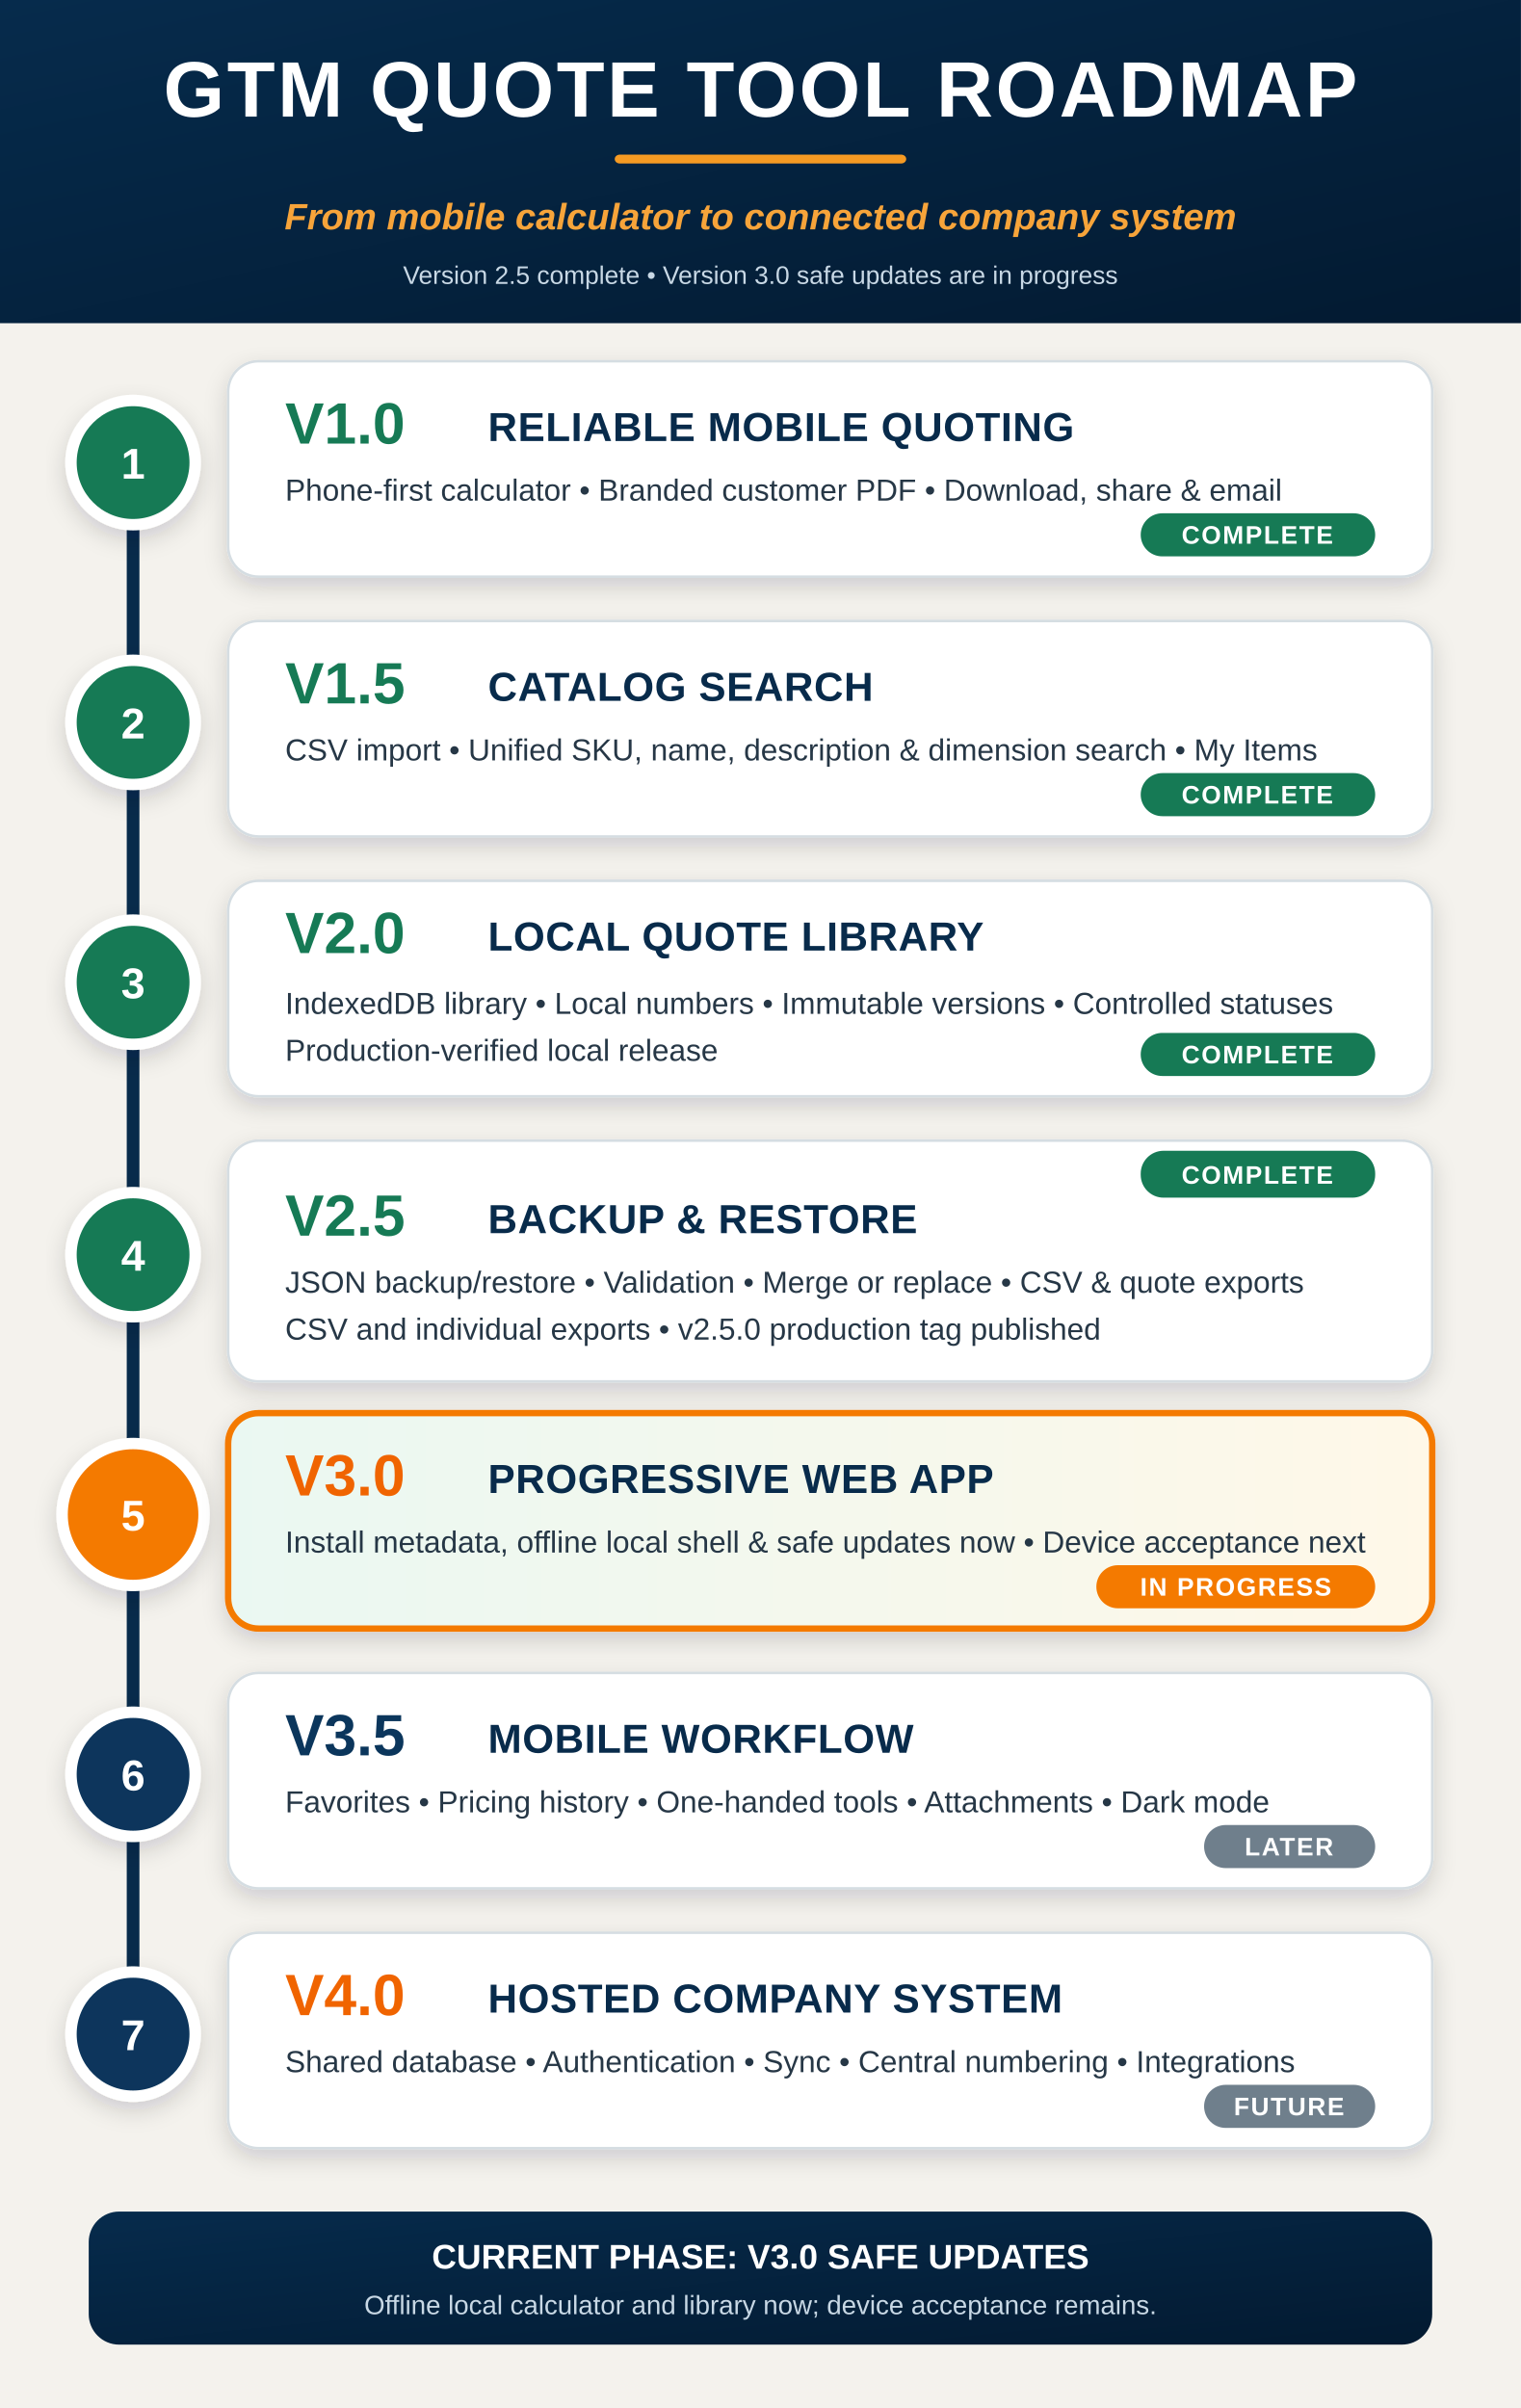
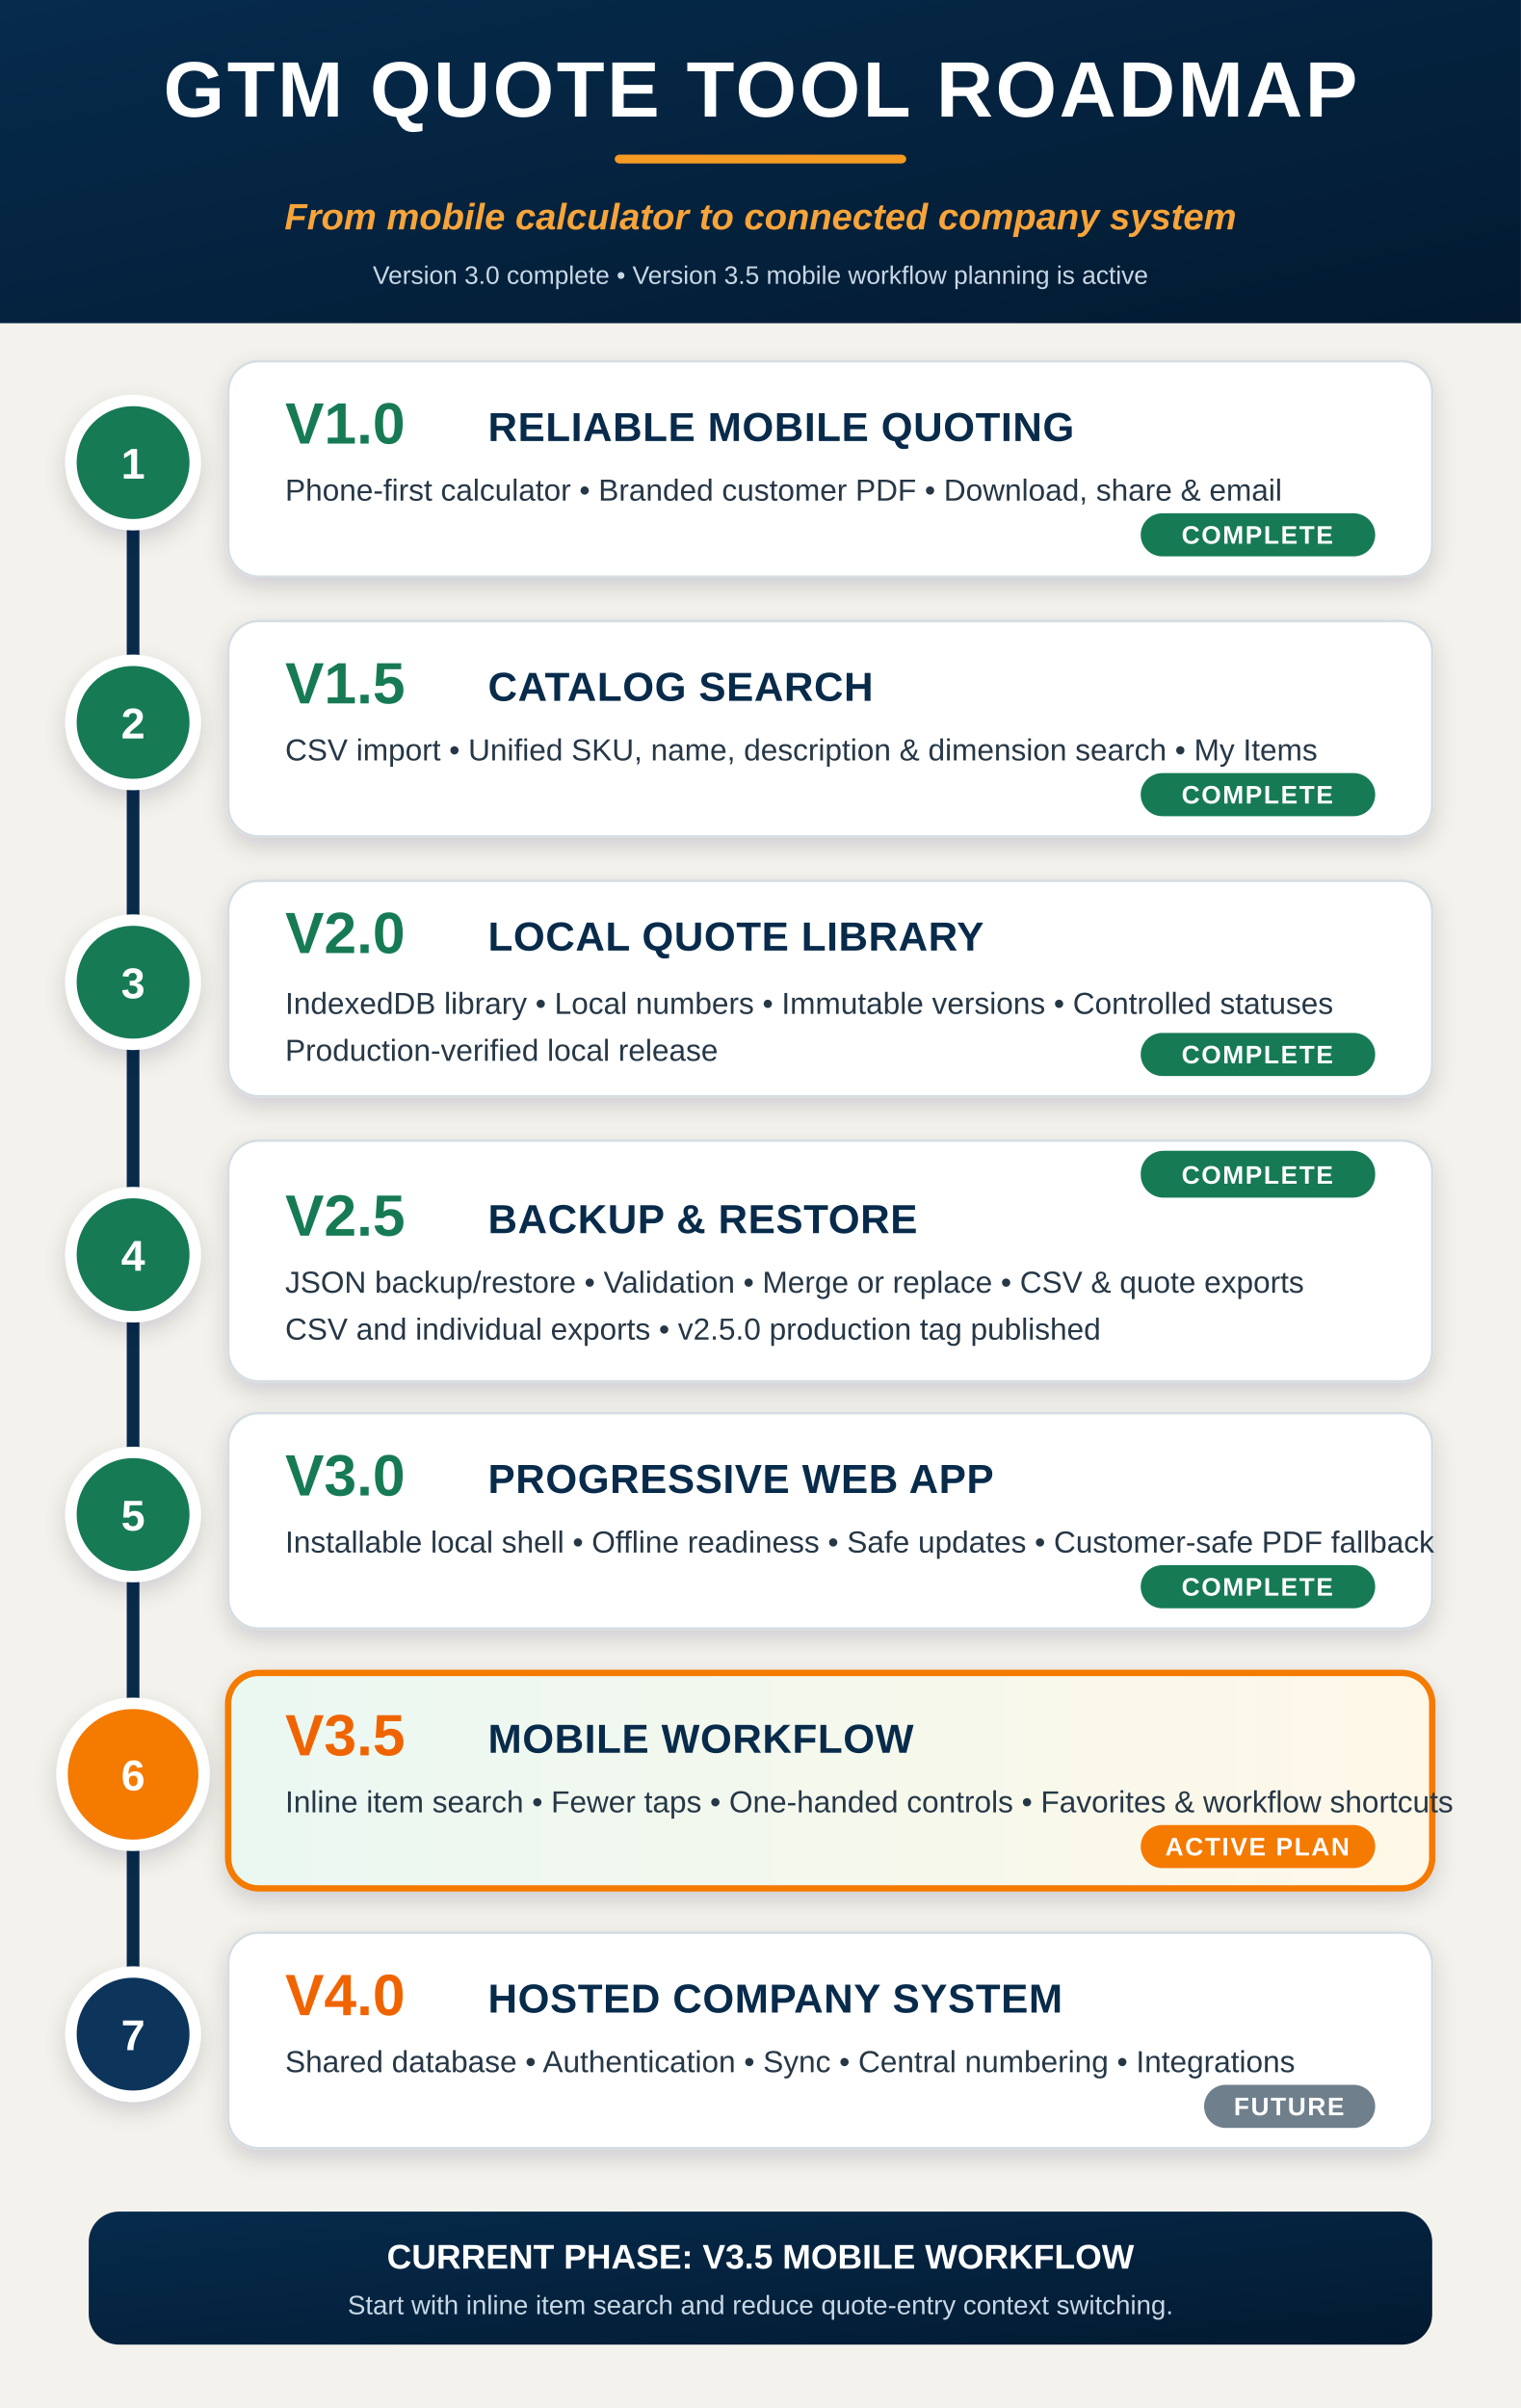
<svg xmlns="http://www.w3.org/2000/svg" width="1200" height="1900" viewBox="0 0 1200 1900" role="img" aria-labelledby="title description">
  <defs>
    <linearGradient id="header" x1="0" y1="0" x2="1" y2="1">
      <stop offset="0" stop-color="#062b4c" />
      <stop offset="1" stop-color="#031a31" />
    </linearGradient>
    <linearGradient id="current" x1="0" y1="0" x2="1" y2="0">
      <stop offset="0" stop-color="#eaf8f2" />
      <stop offset="1" stop-color="#fff8e8" />
    </linearGradient>
    <filter id="shadow" x="-20%" y="-20%" width="140%" height="150%">
      <feDropShadow dx="0" dy="7" stdDeviation="9" flood-color="#061c2f" flood-opacity="0.16" />
    </filter>
    <style>
      .card { fill: #fff; stroke: #d5dde2; stroke-width: 2; }
      .version { font: 800 46px Arial, Helvetica, sans-serif; }
      .heading { fill: #082b4b; font: 800 32px Arial, Helvetica, sans-serif; letter-spacing: .5px; }
      .body { fill: #263746; font: 24px Arial, Helvetica, sans-serif; }
      .status { font: 800 20px Arial, Helvetica, sans-serif; letter-spacing: 1.2px; }
      .step { fill: #fff; font: 800 34px Arial, Helvetica, sans-serif; text-anchor: middle; dominant-baseline: middle; }
    </style>
  </defs>
  <rect width="1200" height="1900" fill="#f4f2ed" />
  <rect width="1200" height="255" fill="url(#header)" />
  <text x="600" y="92" fill="#fff" font-family="Arial, Helvetica, sans-serif" font-size="62" font-weight="900" text-anchor="middle" letter-spacing="2">GTM QUOTE TOOL ROADMAP</text>
  <rect x="485" y="122" width="230" height="7" rx="4" fill="#f59a23" />
  <text x="600" y="181" fill="#f7a43a" font-family="Arial, Helvetica, sans-serif" font-size="29" font-weight="700" font-style="italic" text-anchor="middle">From mobile calculator to connected company system</text>
-   <text x="600" y="224" fill="#c8d8e5" font-family="Arial, Helvetica, sans-serif" font-size="20" text-anchor="middle">Version 2.5 complete • Version 3.0 safe updates are in progress</text>
+   <text x="600" y="224" fill="#c8d8e5" font-family="Arial, Helvetica, sans-serif" font-size="20" text-anchor="middle">Version 3.0 complete • Version 3.5 mobile workflow planning is active</text>
  <line x1="105" y1="330" x2="105" y2="1620" stroke="#082b4b" stroke-width="10" stroke-linecap="round" />
  <circle cx="105" cy="365" r="49" fill="#167a55" stroke="#fff" stroke-width="9" filter="url(#shadow)" />
  <text class="step" x="105" y="368">1</text>
  <g filter="url(#shadow)">
    <rect class="card" x="180" y="285" width="950" height="170" rx="24" />
  </g>
  <text class="version" x="225" y="350" fill="#167a55">V1.0</text>
  <text class="heading" x="385" y="348">RELIABLE MOBILE QUOTING</text>
  <text class="body" x="225" y="395">Phone-first calculator • Branded customer PDF • Download, share &amp; email</text>
  <rect x="900" y="405" width="185" height="34" rx="17" fill="#167a55" />
  <text class="status" x="992" y="429" fill="#fff" text-anchor="middle">COMPLETE</text>
  <circle cx="105" cy="570" r="49" fill="#167a55" stroke="#fff" stroke-width="9" filter="url(#shadow)" />
  <text class="step" x="105" y="573">2</text>
  <g filter="url(#shadow)">
    <rect class="card" x="180" y="490" width="950" height="170" rx="24" />
  </g>
  <text class="version" x="225" y="555" fill="#167a55">V1.5</text>
  <text class="heading" x="385" y="553">CATALOG SEARCH</text>
  <text class="body" x="225" y="600">CSV import • Unified SKU, name, description &amp; dimension search • My Items</text>
  <rect x="900" y="610" width="185" height="34" rx="17" fill="#167a55" />
  <text class="status" x="992" y="634" fill="#fff" text-anchor="middle">COMPLETE</text>
  <circle cx="105" cy="775" r="49" fill="#167a55" stroke="#fff" stroke-width="9" filter="url(#shadow)" />
  <text class="step" x="105" y="778">3</text>
  <g filter="url(#shadow)">
    <rect class="card" x="180" y="695" width="950" height="170" rx="24" />
  </g>
  <text class="version" x="225" y="752" fill="#167a55">V2.0</text>
  <text class="heading" x="385" y="750">LOCAL QUOTE LIBRARY</text>
  <text class="body" x="225" y="800">IndexedDB library • Local numbers • Immutable versions • Controlled statuses</text>
  <text class="body" x="225" y="837">Production-verified local release</text>
  <rect x="900" y="815" width="185" height="34" rx="17" fill="#167a55" />
  <text class="status" x="992" y="839" fill="#fff" text-anchor="middle">COMPLETE</text>
  <circle cx="105" cy="990" r="49" fill="#167a55" stroke="#fff" stroke-width="9" filter="url(#shadow)" />
  <text class="step" x="105" y="993">4</text>
  <g filter="url(#shadow)">
    <rect class="card" x="180" y="900" width="950" height="190" rx="24" />
  </g>
  <text class="version" x="225" y="975" fill="#167a55">V2.5</text>
  <text class="heading" x="385" y="973">BACKUP &amp; RESTORE</text>
  <text class="body" x="225" y="1020">JSON backup/restore • Validation • Merge or replace • CSV &amp; quote exports</text>
  <text class="body" x="225" y="1057">CSV and individual exports • v2.5.0 production tag published</text>
  <rect x="900" y="908" width="185" height="37" rx="18" fill="#167a55" />
  <text class="status" x="992" y="934" fill="#fff" text-anchor="middle">COMPLETE</text>
-   <circle cx="105" cy="1195" r="56" fill="#f47a00" stroke="#fff" stroke-width="9" filter="url(#shadow)" />
+   <circle cx="105" cy="1195" r="49" fill="#167a55" stroke="#fff" stroke-width="9" filter="url(#shadow)" />
  <text class="step" x="105" y="1198">5</text>
  <g filter="url(#shadow)">
-     <rect x="180" y="1115" width="950" height="170" rx="24" fill="url(#current)" stroke="#f47a00" stroke-width="5" />
+     <rect class="card" x="180" y="1115" width="950" height="170" rx="24" />
  </g>
-   <text class="version" x="225" y="1180" fill="#f06400">V3.0</text>
+   <text class="version" x="225" y="1180" fill="#167a55">V3.0</text>
  <text class="heading" x="385" y="1178">PROGRESSIVE WEB APP</text>
-   <text class="body" x="225" y="1225">Install metadata, offline local shell &amp; safe updates now • Device acceptance next</text>
-   <rect x="865" y="1235" width="220" height="34" rx="17" fill="#f47a00" />
-   <text class="status" x="975" y="1259" fill="#fff" text-anchor="middle">IN PROGRESS</text>
-   <circle cx="105" cy="1400" r="49" fill="#0b365c" stroke="#fff" stroke-width="9" filter="url(#shadow)" />
+   <text class="body" x="225" y="1225">Installable local shell • Offline readiness • Safe updates • Customer-safe PDF fallback</text>
+   <rect x="900" y="1235" width="185" height="34" rx="17" fill="#167a55" />
+   <text class="status" x="992" y="1259" fill="#fff" text-anchor="middle">COMPLETE</text>
+   <circle cx="105" cy="1400" r="56" fill="#f47a00" stroke="#fff" stroke-width="9" filter="url(#shadow)" />
  <text class="step" x="105" y="1403">6</text>
  <g filter="url(#shadow)">
-     <rect class="card" x="180" y="1320" width="950" height="170" rx="24" />
+     <rect x="180" y="1320" width="950" height="170" rx="24" fill="url(#current)" stroke="#f47a00" stroke-width="5" />
  </g>
-   <text class="version" x="225" y="1385" fill="#0b365c">V3.5</text>
+   <text class="version" x="225" y="1385" fill="#f06400">V3.5</text>
  <text class="heading" x="385" y="1383">MOBILE WORKFLOW</text>
-   <text class="body" x="225" y="1430">Favorites • Pricing history • One-handed tools • Attachments • Dark mode</text>
-   <rect x="950" y="1440" width="135" height="34" rx="17" fill="#6f7f8c" />
-   <text class="status" x="1017" y="1464" fill="#fff" text-anchor="middle">LATER</text>
+   <text class="body" x="225" y="1430">Inline item search • Fewer taps • One-handed controls • Favorites &amp; workflow shortcuts</text>
+   <rect x="900" y="1440" width="185" height="34" rx="17" fill="#f47a00" />
+   <text class="status" x="992" y="1464" fill="#fff" text-anchor="middle">ACTIVE PLAN</text>
  <circle cx="105" cy="1605" r="49" fill="#0b365c" stroke="#fff" stroke-width="9" filter="url(#shadow)" />
  <text class="step" x="105" y="1608">7</text>
  <g filter="url(#shadow)">
    <rect class="card" x="180" y="1525" width="950" height="170" rx="24" />
  </g>
  <text class="version" x="225" y="1590" fill="#f06400">V4.0</text>
  <text class="heading" x="385" y="1588">HOSTED COMPANY SYSTEM</text>
  <text class="body" x="225" y="1635">Shared database • Authentication • Sync • Central numbering • Integrations</text>
  <rect x="950" y="1645" width="135" height="34" rx="17" fill="#6f7f8c" />
  <text class="status" x="1017" y="1669" fill="#fff" text-anchor="middle">FUTURE</text>
  <rect x="70" y="1745" width="1060" height="105" rx="24" fill="url(#header)" />
-   <text x="600" y="1790" fill="#fff" font-family="Arial, Helvetica, sans-serif" font-size="27" font-weight="800" text-anchor="middle">CURRENT PHASE: V3.0 SAFE UPDATES</text>
-   <text x="600" y="1826" fill="#c8d8e5" font-family="Arial, Helvetica, sans-serif" font-size="21" text-anchor="middle">Offline local calculator and library now; device acceptance remains.</text>
+   <text x="600" y="1790" fill="#fff" font-family="Arial, Helvetica, sans-serif" font-size="27" font-weight="800" text-anchor="middle">CURRENT PHASE: V3.5 MOBILE WORKFLOW</text>
+   <text x="600" y="1826" fill="#c8d8e5" font-family="Arial, Helvetica, sans-serif" font-size="21" text-anchor="middle">Start with inline item search and reduce quote-entry context switching.</text>
</svg>
